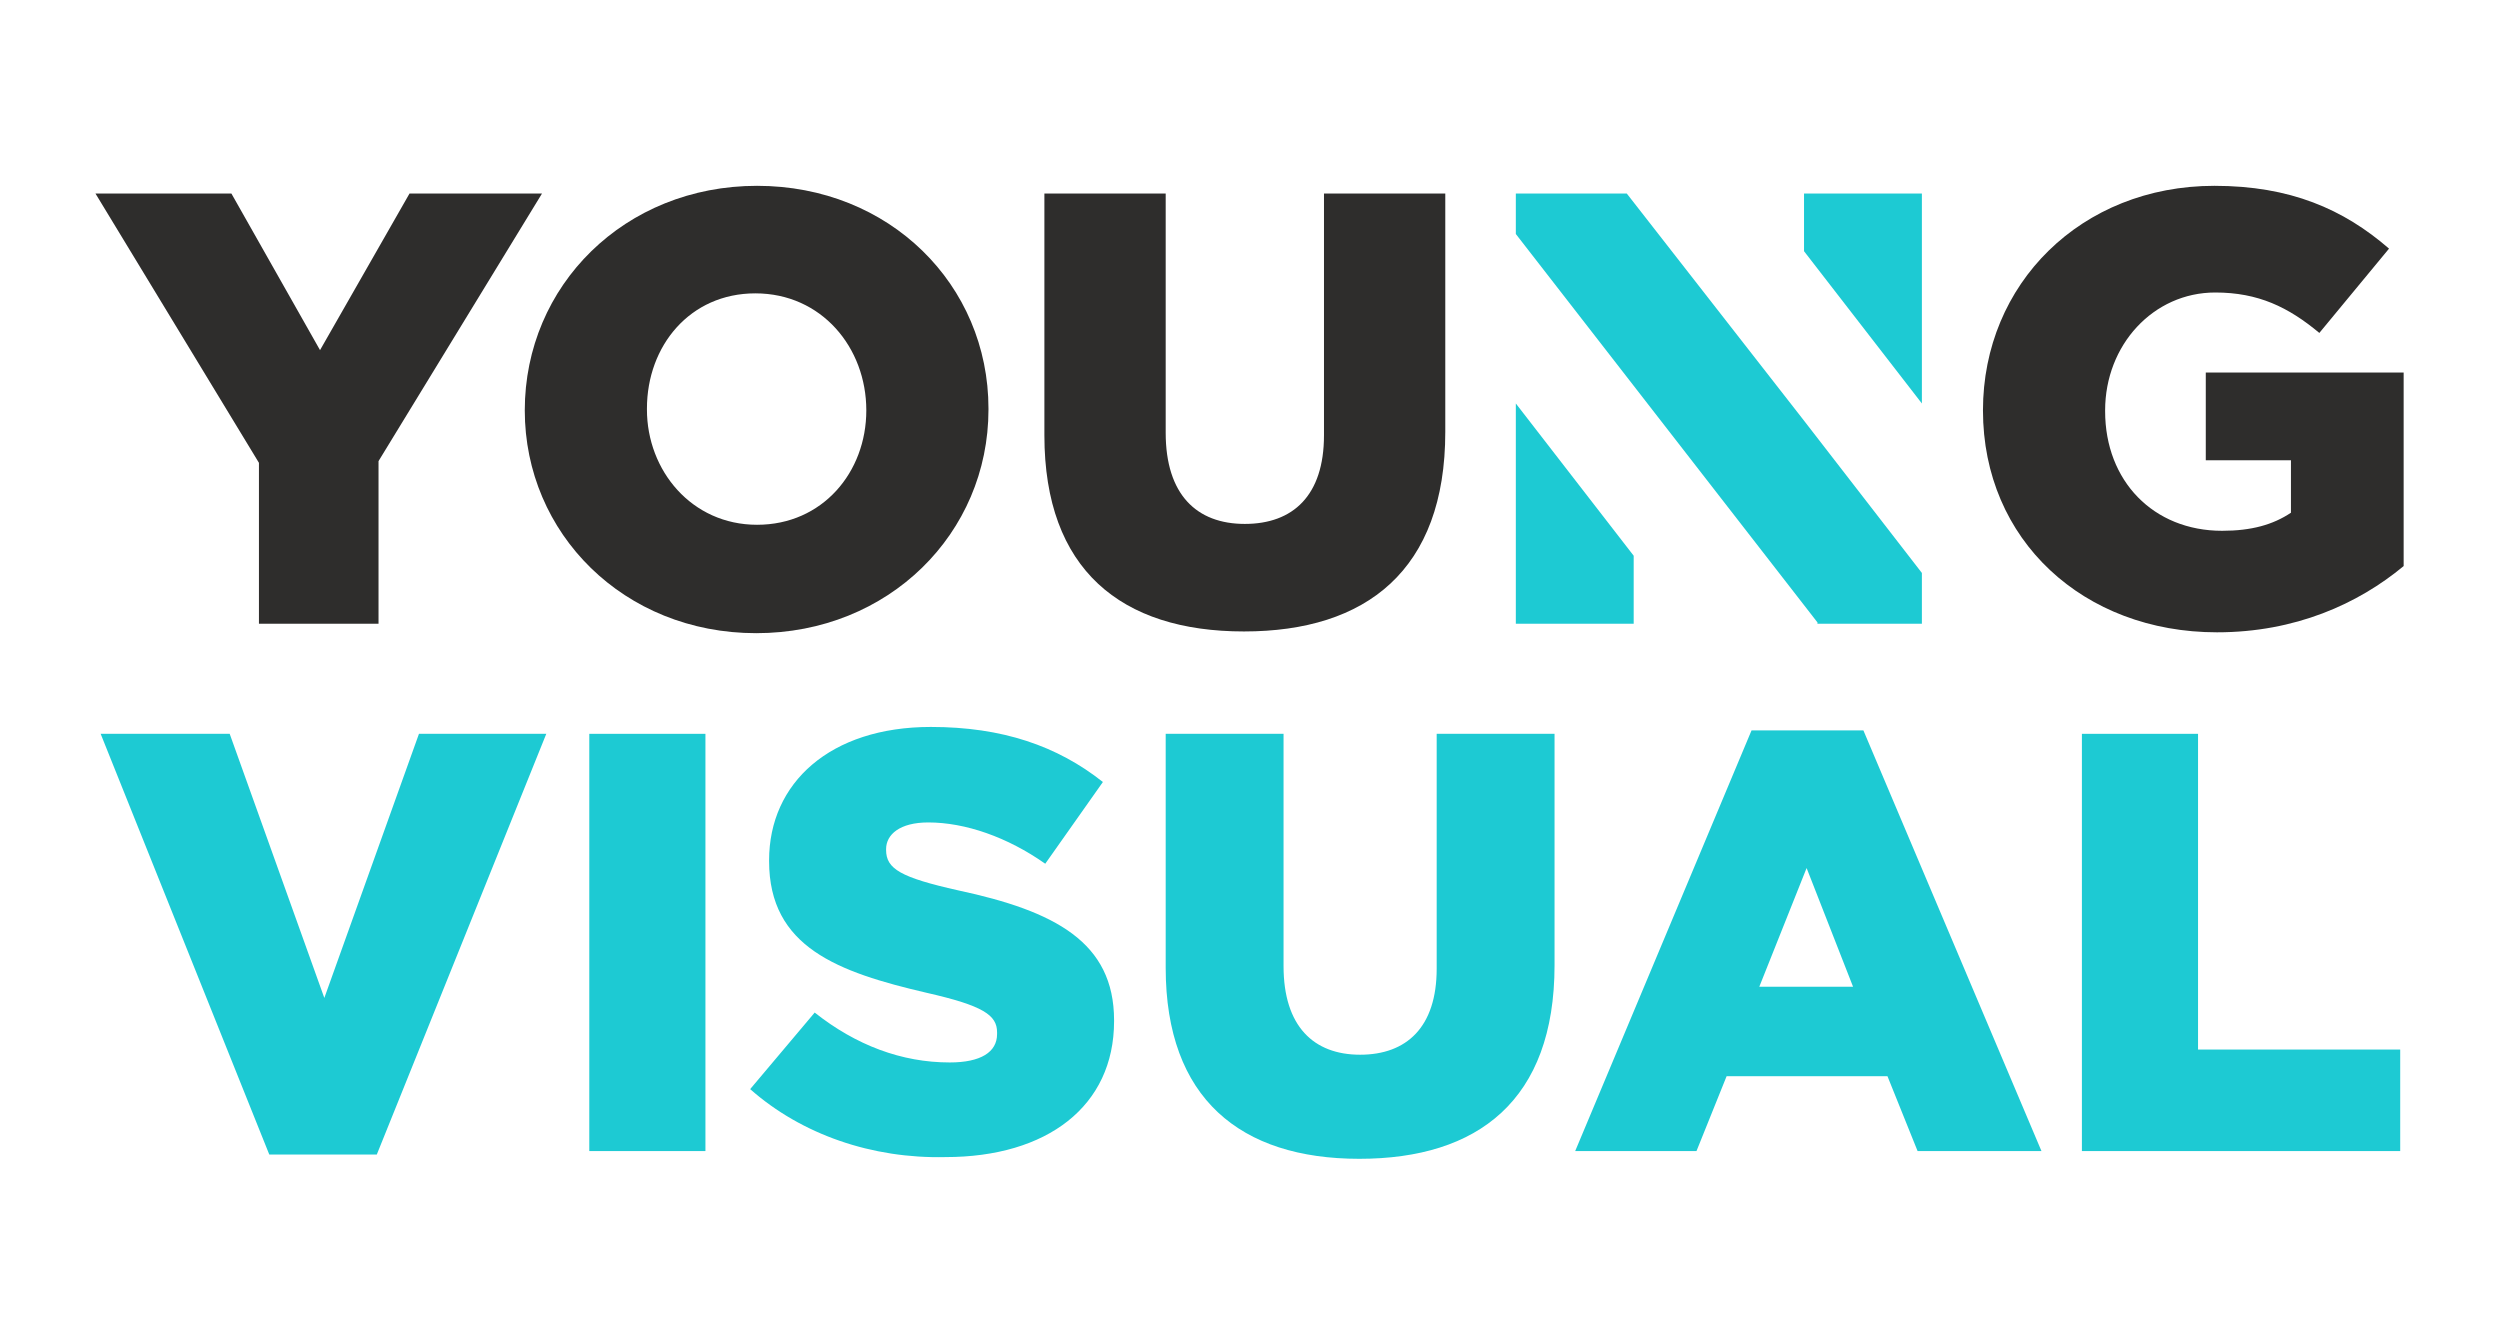
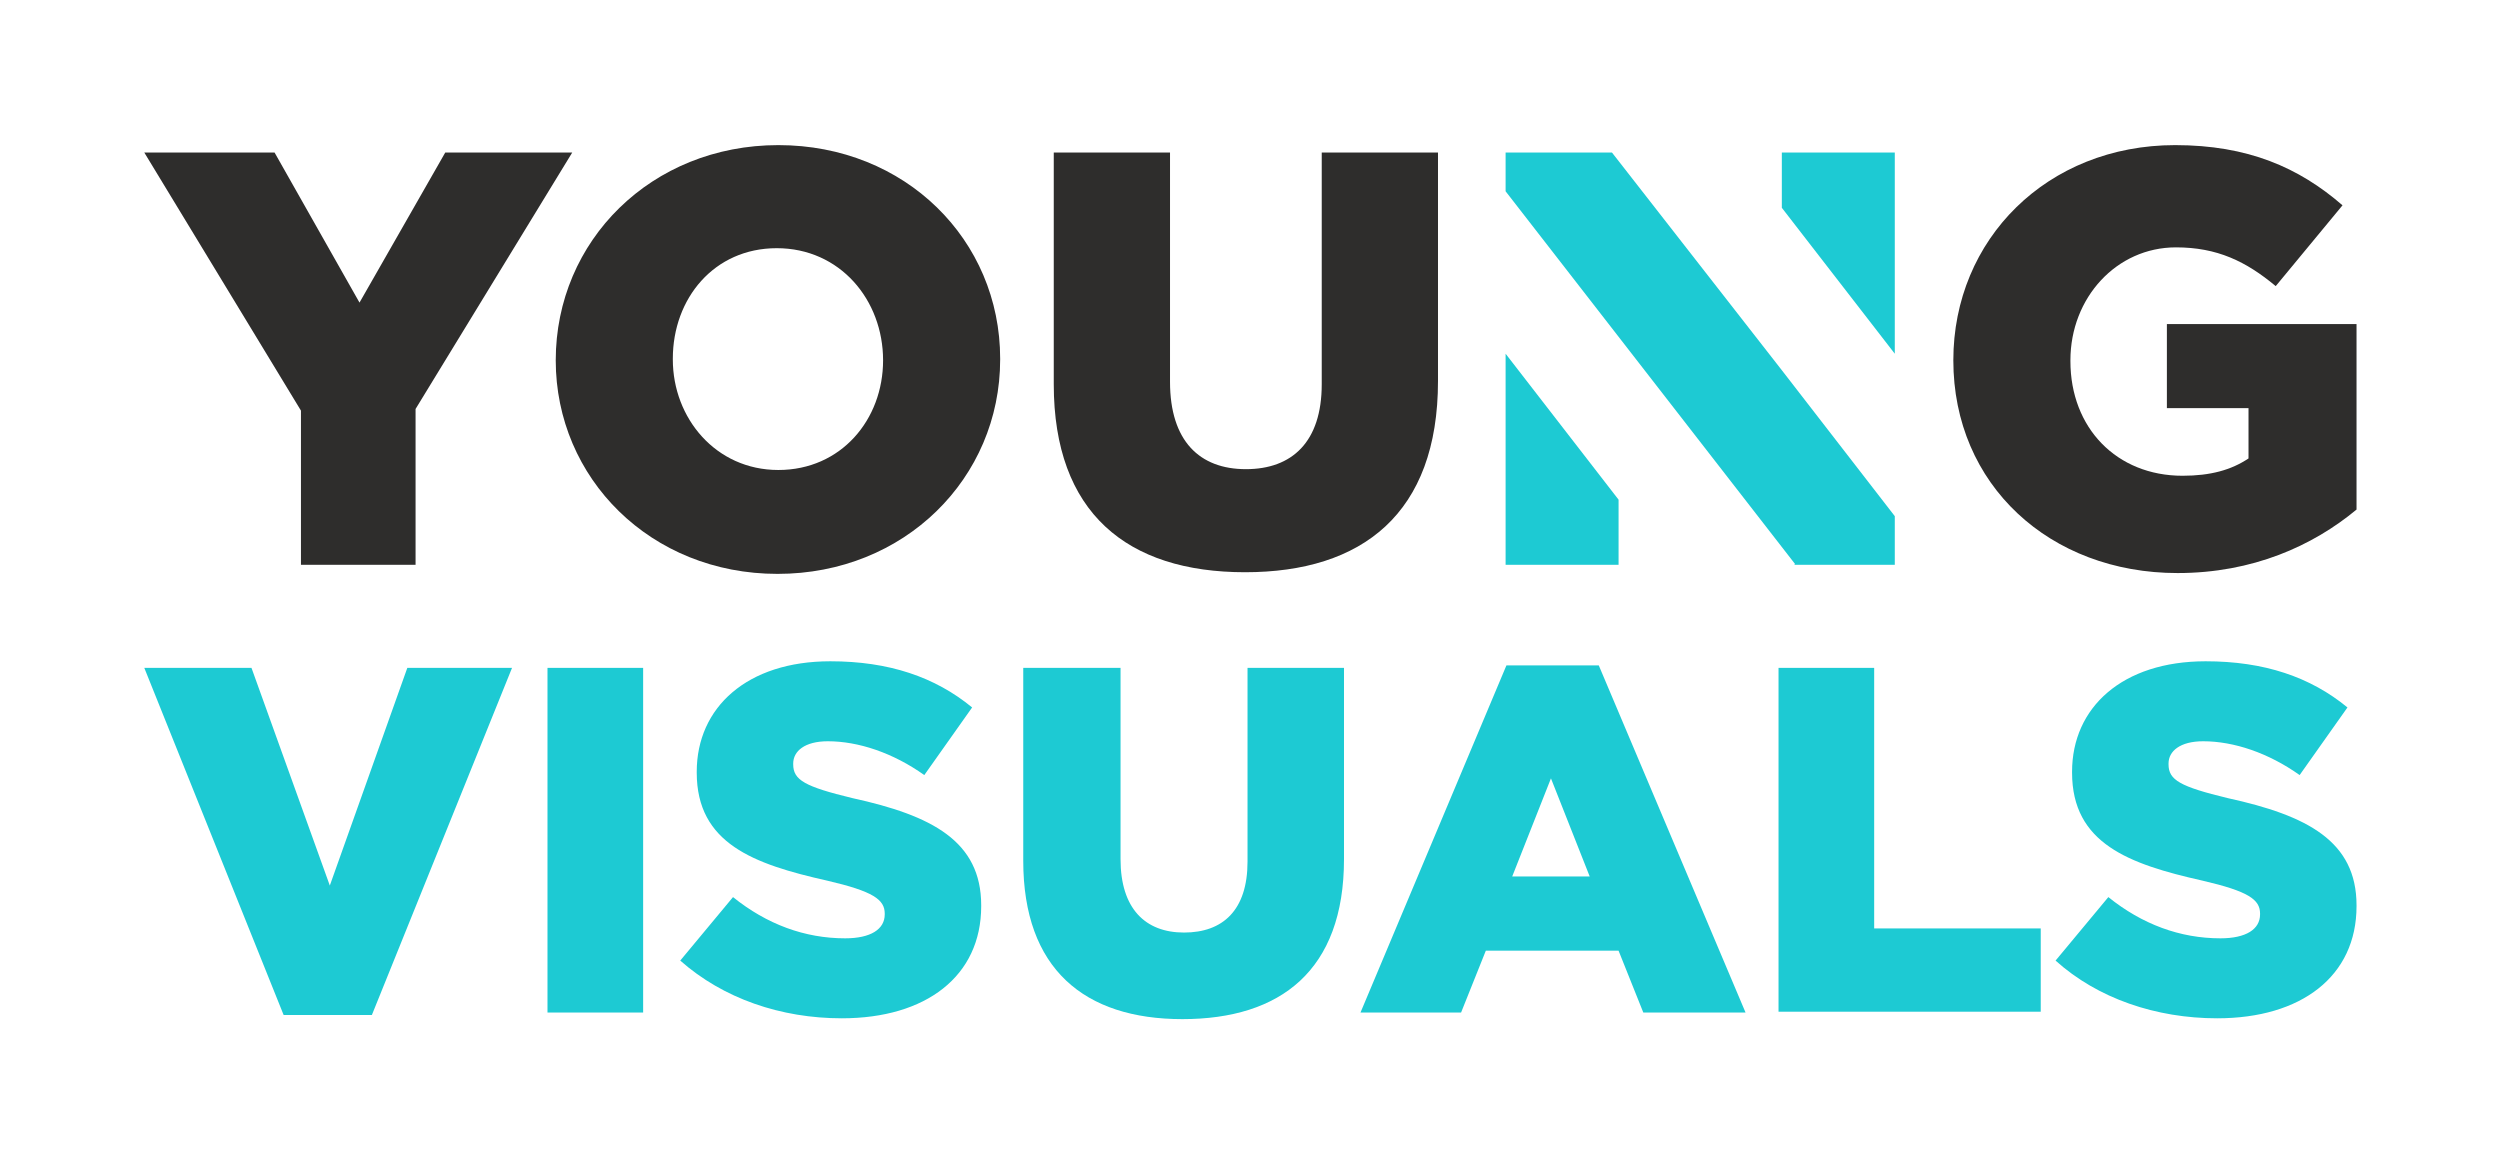
- <svg xmlns="http://www.w3.org/2000/svg" version="1.1" id="Laag_1" x="0px" y="0px" viewBox="0 0 290.6 156.2" style="enable-background:new 0 0 290.6 156.2;" xml:space="preserve">
+ <svg xmlns="http://www.w3.org/2000/svg" version="1.1" id="Laag_1" x="0px" y="0px" viewBox="0 0 303.2 141.1" style="enable-background:new 0 0 303.2 141.1;" xml:space="preserve">
  <style type="text/css">
	.st0{fill:#2E2D2C;}
	.st1{fill:#1DCAD3;}
</style>
  <g>
-     <path class="st0" d="M30.1,53.8l-19-31.3h15.8l10.3,18.2l10.4-18.2H63L44,53.6v18.9H30.1V53.8z" />
-     <path class="st0" d="M61,47.7L61,47.7c0-14.5,11.6-26.1,27-26.1s26.9,11.5,26.9,25.9v0.1c0,14.4-11.6,26-27,26S61,62,61,47.7z    M100.7,47.7L100.7,47.7c0-7.3-5.2-13.6-12.9-13.6c-7.6,0-12.6,6.1-12.6,13.4v0.1C75.2,54.7,80.4,61,88,61S100.7,54.9,100.7,47.7z" />
-     <path class="st0" d="M121.4,50.6V22.5h14.1v27.8c0,7.2,3.6,10.6,9.2,10.6c5.6,0,9.2-3.3,9.2-10.3V22.5H168v27.7   c0,16.1-9.2,23.2-23.4,23.2C130.3,73.4,121.4,66.2,121.4,50.6z" />
-     <path class="st0" d="M230.5,47.7L230.5,47.7c0-14.7,11.4-26.1,26.9-26.1c8.8,0,15,2.7,20.3,7.3l-8.1,9.8c-3.6-3-7.1-4.7-12.1-4.7   c-7.2,0-12.8,6.1-12.8,13.7v0.1c0,8.1,5.6,13.9,13.6,13.9c3.4,0,5.9-0.7,8-2.1v-6.1h-9.9V43.3h23v22.5c-5.3,4.4-12.6,7.7-21.7,7.7   C242.2,73.5,230.5,62.8,230.5,47.7z" />
-   </g>
-   <g>
-     <path class="st1" d="M11.7,85.3h15l11,30.7l11-30.7h14.8l-19.7,48.9H31.3L11.7,85.3z" />
-     <path class="st1" d="M68.5,85.3H82v48.5H68.5V85.3z" />
-     <path class="st1" d="M87.2,126.6l7.5-8.9c4.8,3.8,10.1,5.8,15.7,5.8c3.6,0,5.5-1.2,5.5-3.3V120c0-2-1.6-3.1-8.2-4.6   c-10.3-2.4-18.3-5.3-18.3-15.3V100c0-9,7.1-15.5,18.8-15.5c8.3,0,14.7,2.2,20,6.4l-6.7,9.5c-4.4-3.1-9.3-4.8-13.6-4.8   c-3.3,0-4.9,1.4-4.9,3.1v0.1c0,2.2,1.7,3.2,8.4,4.7c11.2,2.4,18.1,6,18.1,15.1v0.1c0,9.9-7.8,15.8-19.6,15.8   C101.4,134.7,93.2,131.9,87.2,126.6z" />
-     <path class="st1" d="M135.5,112.5V85.3h13.7v27c0,7,3.5,10.3,8.9,10.3s8.9-3.2,8.9-10V85.3h13.7v26.9c0,15.7-8.9,22.5-22.7,22.5   C144.2,134.7,135.5,127.7,135.5,112.5z" />
-     <path class="st1" d="M203.6,84.9h13l20.7,48.9h-14.4l-3.5-8.7h-18.7l-3.5,8.7h-14.1L203.6,84.9z M215.4,114.7l-5.4-13.8l-5.5,13.8   H215.4z" />
-     <path class="st1" d="M242,85.3h13.5V122H279v11.8h-37V85.3z" />
-     <polygon class="st1" points="223.4,46.9 223.4,22.5 209.7,22.5 209.7,29.2  " />
-     <polygon class="st1" points="209.7,48.9 209.7,48.9 189.1,22.5 176.2,22.5 176.2,27.2 211.3,72.4 211.2,72.4 211.3,72.5    223.4,72.5 223.4,66.6  " />
-     <polygon class="st1" points="176.2,46.9 176.2,72.5 189.9,72.5 189.9,64.6  " />
+     <g>
+       <path class="st0" d="M36.5,49.8l-19-31.3h15.8l10.3,18.2L54,18.5h15.4l-19,31.1v18.9H36.5V49.8z" />
+       <path class="st0" d="M67.4,43.7L67.4,43.7c0-14.5,11.6-26.1,27-26.1s26.9,11.5,26.9,25.9v0.1c0,14.4-11.6,26-27,26    S67.4,58,67.4,43.7z M107.1,43.7L107.1,43.7c0-7.3-5.2-13.6-12.9-13.6c-7.6,0-12.6,6.1-12.6,13.4v0.1c0,7.1,5.2,13.4,12.8,13.4    S107.1,50.9,107.1,43.7z" />
+       <path class="st0" d="M127.8,46.6V18.5h14.1v27.8c0,7.2,3.6,10.6,9.2,10.6c5.6,0,9.2-3.3,9.2-10.3V18.5h14.1v27.7    c0,16.1-9.2,23.2-23.4,23.2C136.7,69.4,127.8,62.2,127.8,46.6z" />
+       <path class="st0" d="M236.9,43.7L236.9,43.7c0-14.7,11.4-26.1,26.9-26.1c8.8,0,15,2.7,20.3,7.3l-8.1,9.8c-3.6-3-7.1-4.7-12.1-4.7    c-7.2,0-12.8,6.1-12.8,13.7v0.1c0,8.1,5.6,13.9,13.6,13.9c3.4,0,5.9-0.7,8-2.1v-6.1h-9.9V39.3h23v22.5c-5.3,4.4-12.6,7.7-21.7,7.7    C248.6,69.5,236.9,58.8,236.9,43.7z" />
+     </g>
+     <polygon class="st1" points="229.8,42.9 229.8,18.5 216.1,18.5 216.1,25.2  " />
+     <polygon class="st1" points="216.1,44.9 216.1,44.9 195.5,18.5 182.6,18.5 182.6,23.2 217.7,68.4 217.6,68.4 217.7,68.5    229.8,68.5 229.8,62.6  " />
+     <polygon class="st1" points="182.6,42.9 182.6,68.5 196.3,68.5 196.3,60.6  " />
+     <path class="st1" d="M17.5,81h13l9.5,26.4L49.4,81h12.7l-17,42.1H34.4L17.5,81z" />
+     <path class="st1" d="M66.4,81h11.6v41.8H66.4V81z" />
+     <path class="st1" d="M82.5,116.5l6.4-7.7c4.1,3.3,8.7,5,13.6,5c3.1,0,4.8-1.1,4.8-2.9v-0.1c0-1.7-1.4-2.7-7-4   c-8.9-2-15.8-4.5-15.8-13.1v-0.1c0-7.8,6.1-13.4,16.2-13.4c7.1,0,12.7,1.9,17.2,5.6l-5.8,8.2c-3.8-2.7-8-4.1-11.7-4.1   c-2.8,0-4.2,1.2-4.2,2.7v0.1c0,1.9,1.4,2.7,7.2,4.1c9.6,2.1,15.6,5.2,15.6,13v0.1c0,8.5-6.7,13.6-16.9,13.6   C94.7,123.5,87.7,121.1,82.5,116.5z" />
+     <path class="st1" d="M124.1,104.4V81h11.8v23.2c0,6,3,8.9,7.7,8.9s7.7-2.7,7.7-8.6V81H163v23.2c0,13.5-7.7,19.4-19.6,19.4   S124.1,117.5,124.1,104.4z" />
+     <path class="st1" d="M182.7,80.7h11.2l17.8,42.1h-12.4l-3-7.5h-16.1l-3,7.5h-12.2L182.7,80.7z M192.8,106.3l-4.7-11.9l-4.7,11.9   H192.8z" />
+     <path class="st1" d="M215.7,81h11.6v31.6h20.2v10.1h-31.8V81z" />
+     <path class="st1" d="M249.3,116.5l6.4-7.7c4.1,3.3,8.7,5,13.6,5c3.1,0,4.8-1.1,4.8-2.9v-0.1c0-1.7-1.4-2.7-7-4   c-8.9-2-15.8-4.5-15.8-13.1v-0.1c0-7.8,6.1-13.4,16.2-13.4c7.1,0,12.7,1.9,17.2,5.6l-5.8,8.2c-3.8-2.7-8-4.1-11.7-4.1   c-2.8,0-4.2,1.2-4.2,2.7v0.1c0,1.9,1.4,2.7,7.2,4.1c9.6,2.1,15.6,5.2,15.6,13v0.1c0,8.5-6.7,13.6-16.9,13.6   C261.5,123.5,254.4,121.1,249.3,116.5z" />
  </g>
</svg>
